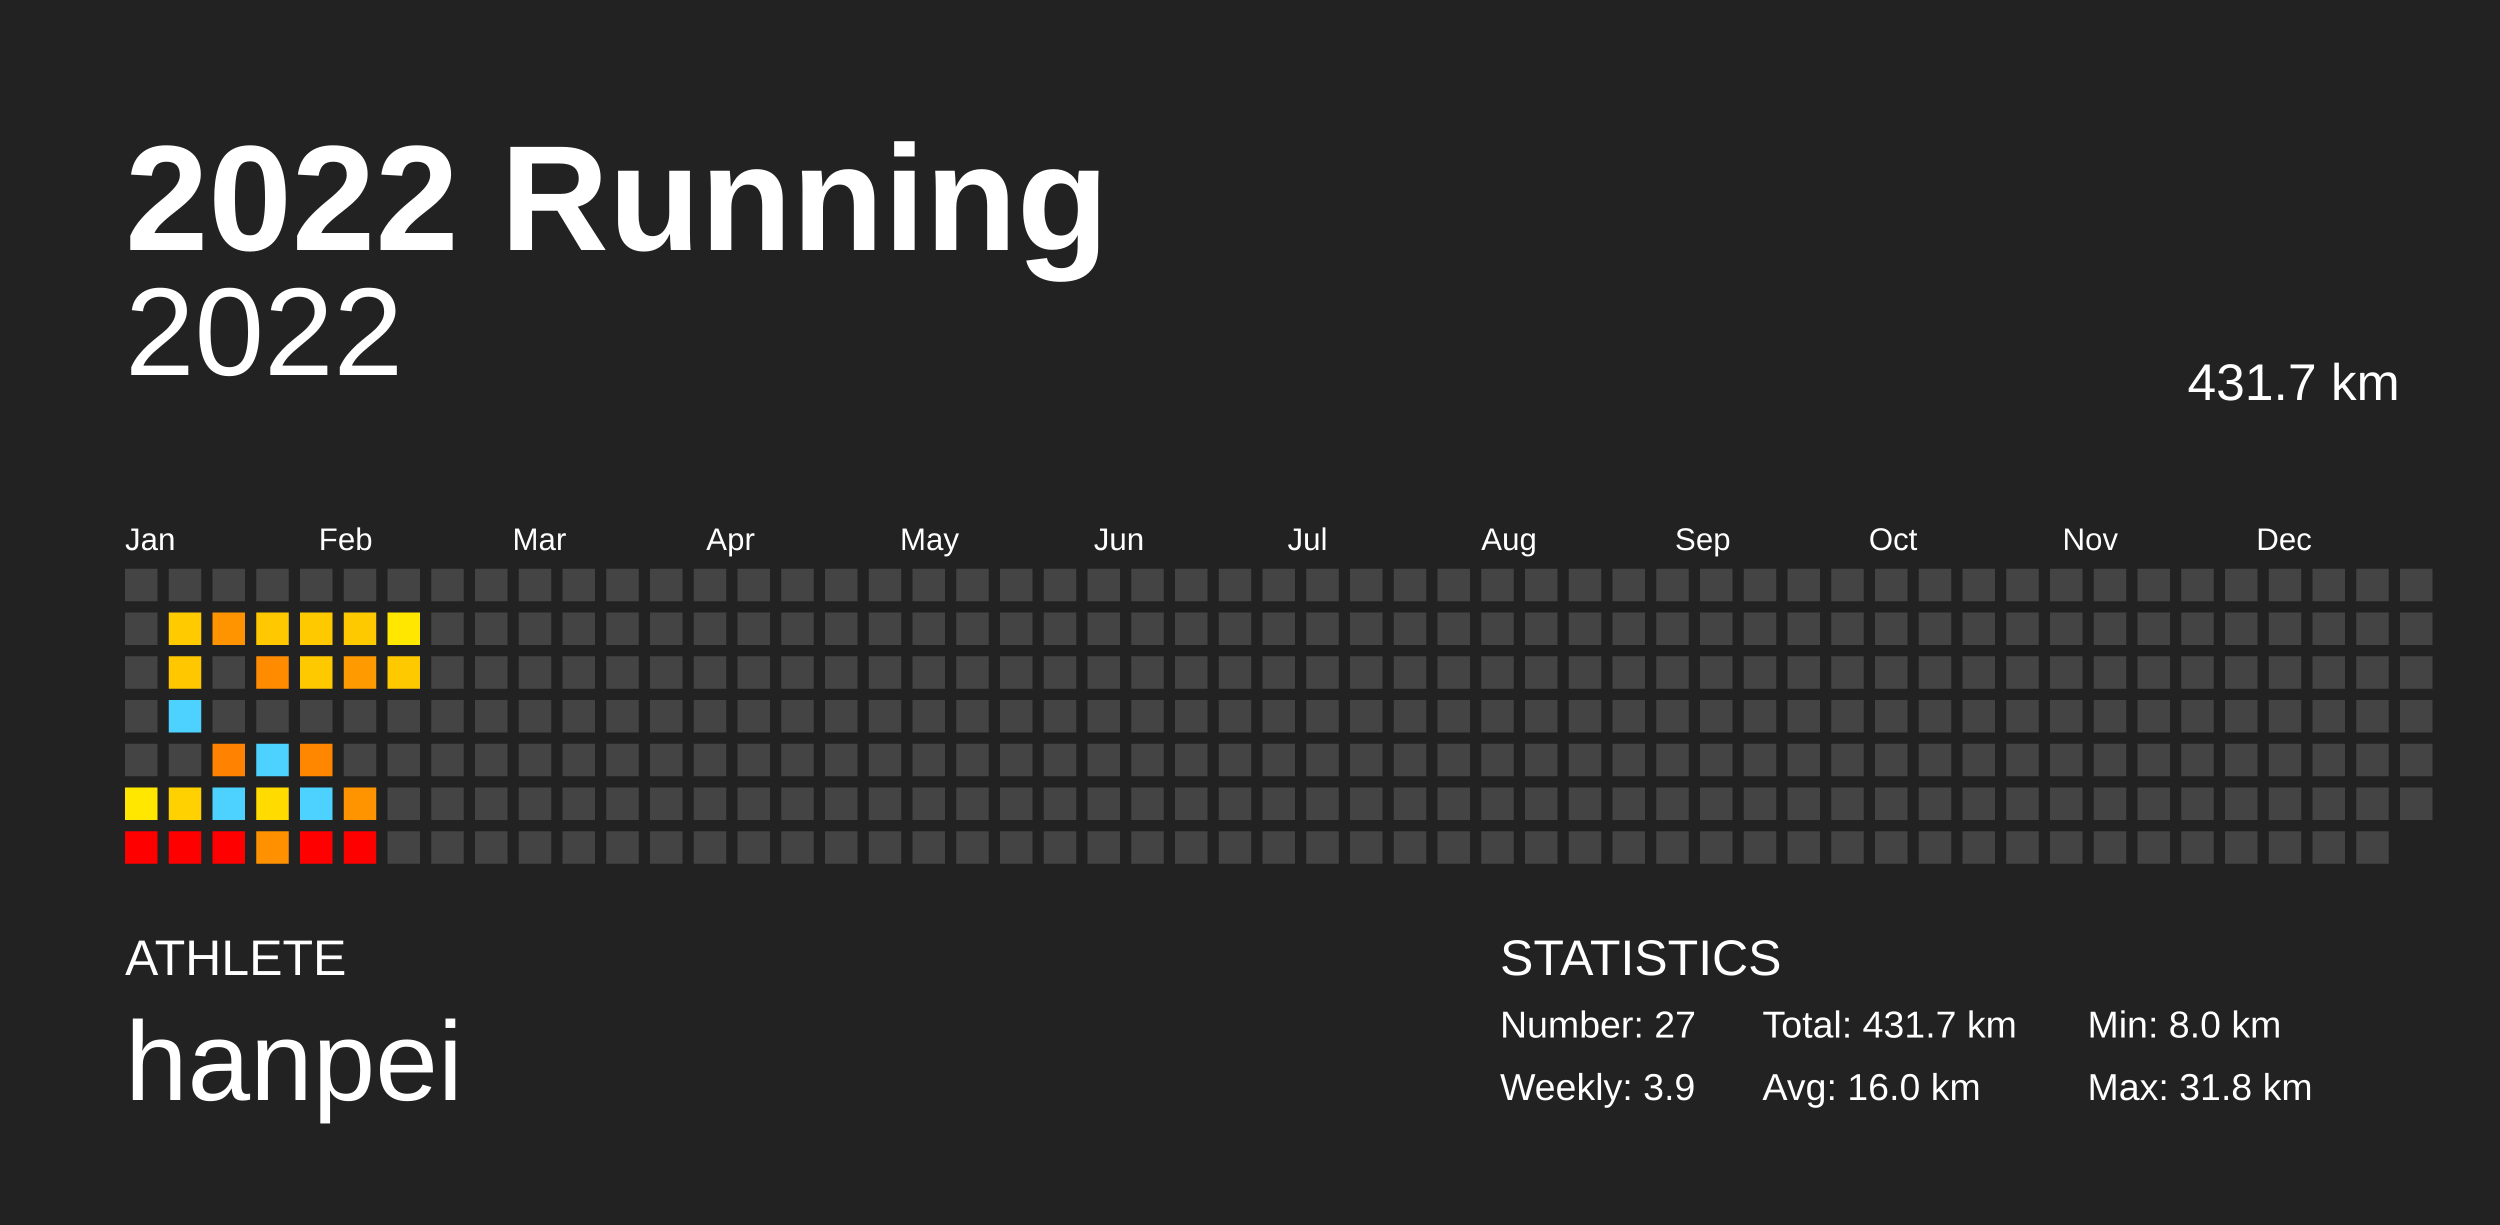
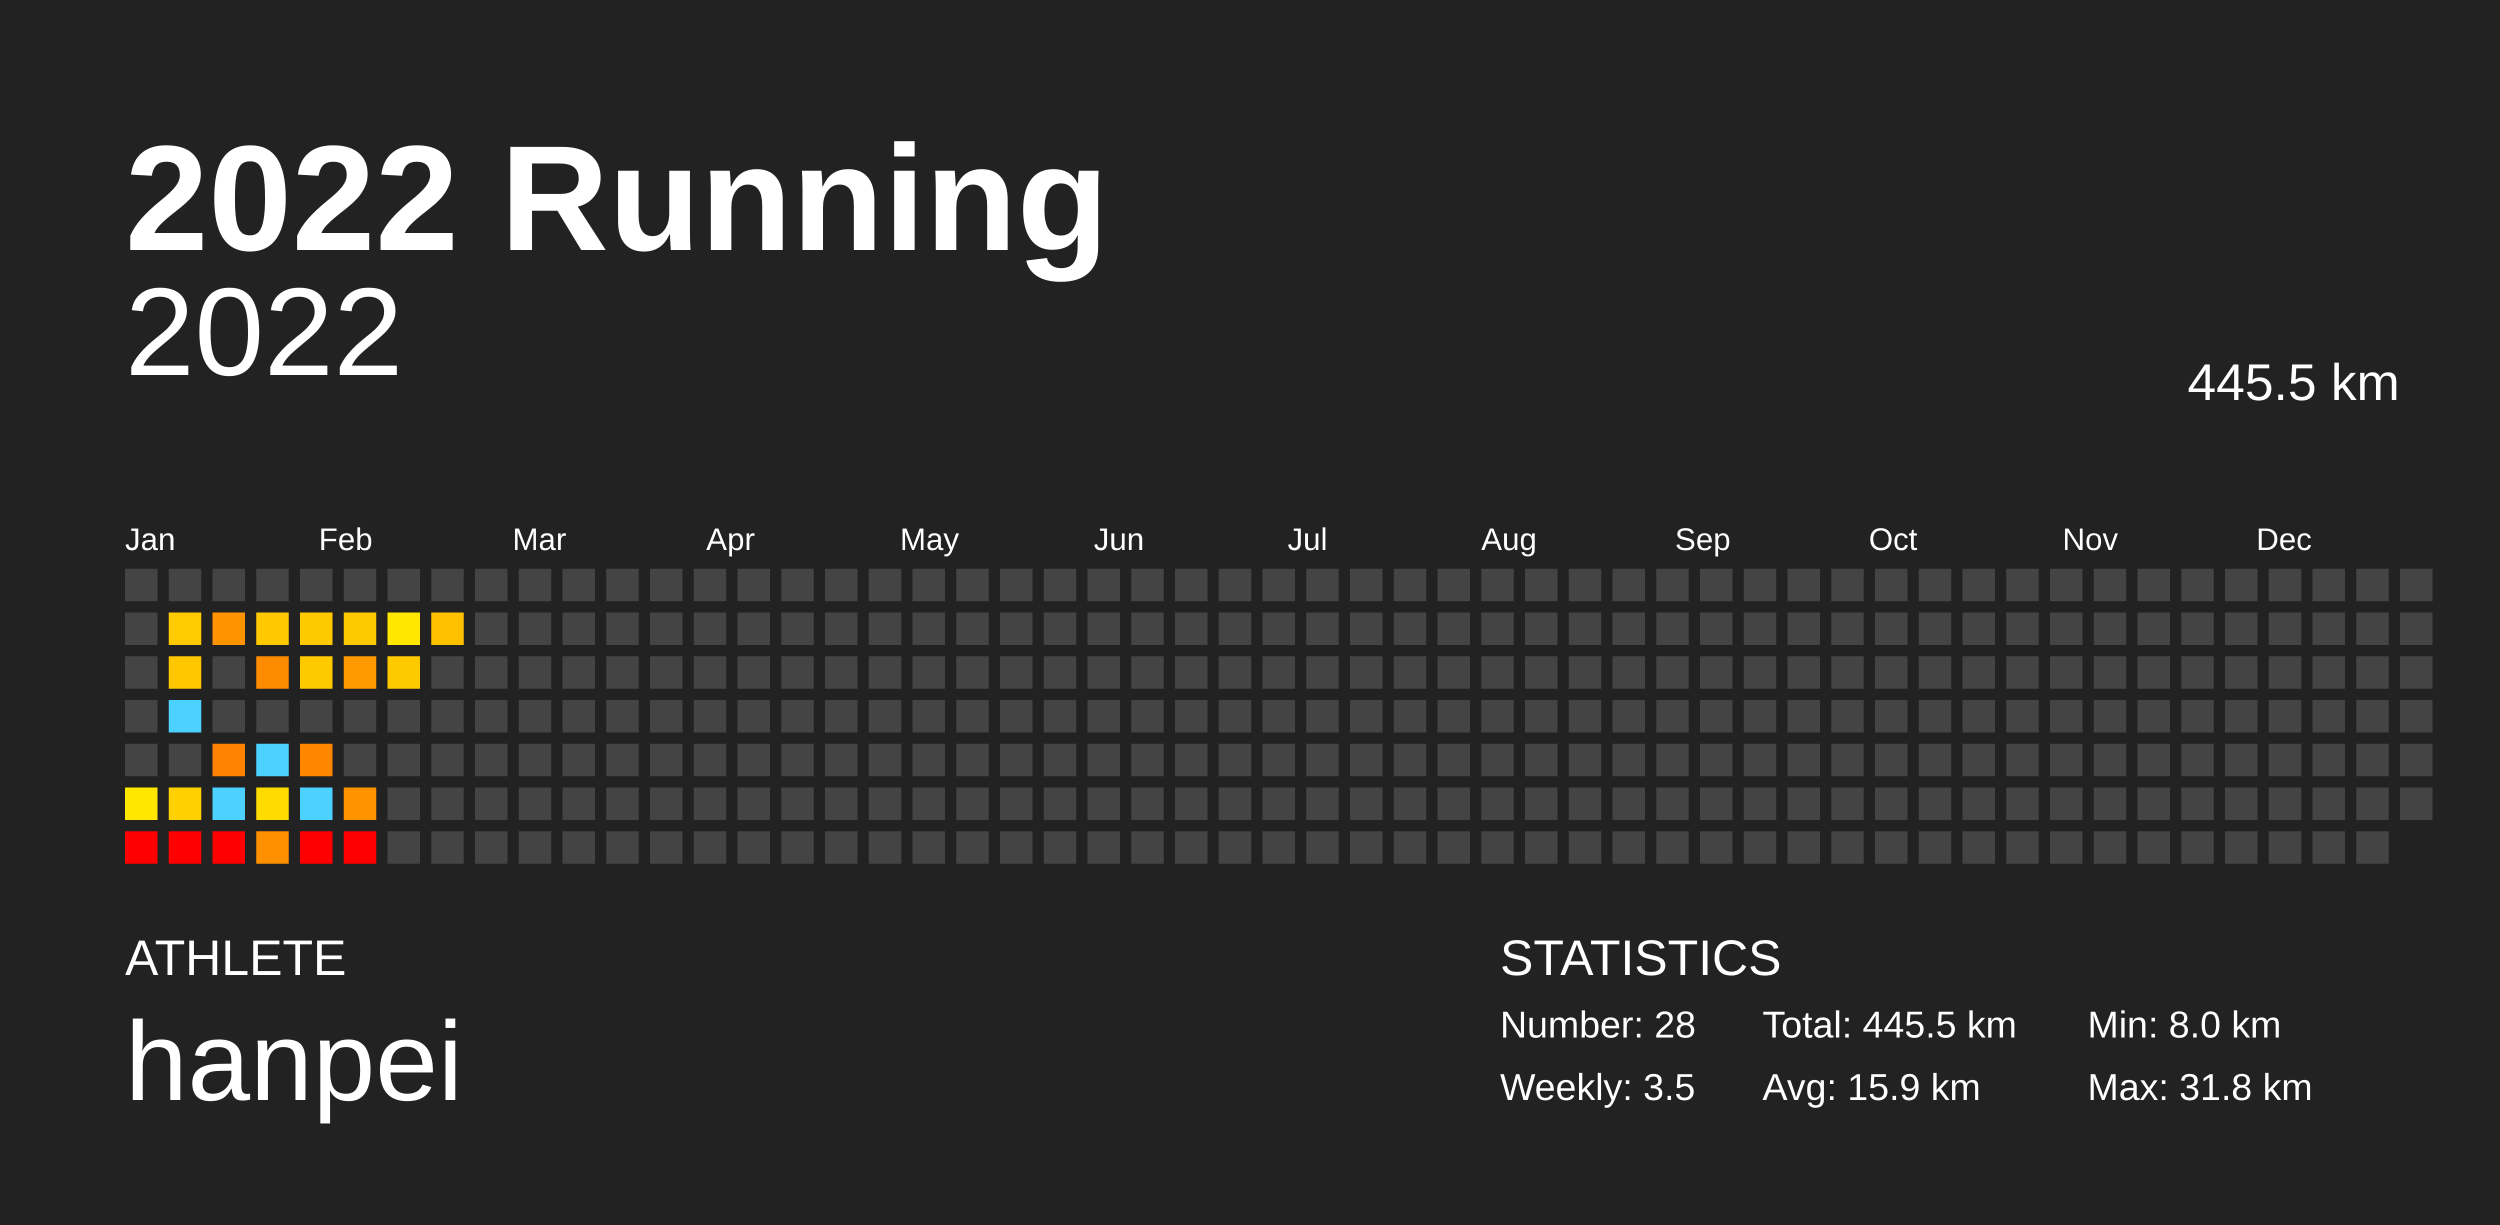
<svg xmlns="http://www.w3.org/2000/svg" baseProfile="full" height="98mm" version="1.1" viewBox="0,0,200,98" width="200mm">
  <defs />
  <rect fill="#222222" height="98" width="200" x="0" y="0" />
  <text fill="#FFFFFF" style="font-size:12px; font-family:Arial; font-weight:bold;" x="10" y="20">2022 Running</text>
  <text fill="#FFFFFF" style="font-size:4px; font-family:Arial" x="10" y="78">ATHLETE</text>
  <text fill="#FFFFFF" style="font-size:9px; font-family:Arial" x="10" y="88">hanpei</text>
  <text fill="#FFFFFF" style="font-size:4px; font-family:Arial" x="120" y="78">STATISTICS</text>
-   <text fill="#FFFFFF" style="font-size:3px; font-family:Arial" x="120" y="83">Number: 27</text>
-   <text fill="#FFFFFF" style="font-size:3px; font-family:Arial" x="120" y="88">Weekly: 3.9</text>
-   <text fill="#FFFFFF" style="font-size:3px; font-family:Arial" x="141" y="83">Total: 431.7 km</text>
-   <text fill="#FFFFFF" style="font-size:3px; font-family:Arial" x="141" y="88">Avg: 16.0 km</text>
+   <text fill="#FFFFFF" style="font-size:3px; font-family:Arial" x="120" y="83">Number: 28</text>
+   <text fill="#FFFFFF" style="font-size:3px; font-family:Arial" x="120" y="88">Weekly: 3.5</text>
+   <text fill="#FFFFFF" style="font-size:3px; font-family:Arial" x="141" y="83">Total: 445.5 km</text>
+   <text fill="#FFFFFF" style="font-size:3px; font-family:Arial" x="141" y="88">Avg: 15.9 km</text>
  <text fill="#FFFFFF" style="font-size:3px; font-family:Arial" x="167" y="83">Min: 8.0 km</text>
  <text fill="#FFFFFF" style="font-size:3px; font-family:Arial" x="167" y="88">Max: 31.8 km</text>
  <text alignment-baseline="hanging" fill="#FFFFFF" style="font-size:10.0px; font-family:Arial;" x="10" y="30">2022</text>
-   <text alignment-baseline="hanging" fill="#FFFFFF" style="font-size:4.125px; font-family:Arial;" x="175" y="32">431.7 km</text>
+   <text alignment-baseline="hanging" fill="#FFFFFF" style="font-size:4.125px; font-family:Arial;" x="175" y="32">445.5 km</text>
  <text fill="#FFFFFF" style="font-size:2.5px; font-family:Arial" x="10.0" y="44">Jan</text>
  <text fill="#FFFFFF" style="font-size:2.5px; font-family:Arial" x="25.5" y="44">Feb</text>
  <text fill="#FFFFFF" style="font-size:2.5px; font-family:Arial" x="41.0" y="44">Mar</text>
  <text fill="#FFFFFF" style="font-size:2.5px; font-family:Arial" x="56.5" y="44">Apr</text>
  <text fill="#FFFFFF" style="font-size:2.5px; font-family:Arial" x="72.0" y="44">May</text>
  <text fill="#FFFFFF" style="font-size:2.5px; font-family:Arial" x="87.5" y="44">Jun</text>
  <text fill="#FFFFFF" style="font-size:2.5px; font-family:Arial" x="103.0" y="44">Jul</text>
  <text fill="#FFFFFF" style="font-size:2.5px; font-family:Arial" x="118.5" y="44">Aug</text>
  <text fill="#FFFFFF" style="font-size:2.5px; font-family:Arial" x="134.0" y="44">Sep</text>
  <text fill="#FFFFFF" style="font-size:2.5px; font-family:Arial" x="149.5" y="44">Oct</text>
  <text fill="#FFFFFF" style="font-size:2.5px; font-family:Arial" x="165.0" y="44">Nov</text>
  <text fill="#FFFFFF" style="font-size:2.5px; font-family:Arial" x="180.5" y="44">Dec</text>
  <rect fill="#444444" height="2.6" width="2.6" x="10.0" y="45.5" />
  <rect fill="#444444" height="2.6" width="2.6" x="10.0" y="49.0" />
  <rect fill="#444444" height="2.6" width="2.6" x="10.0" y="52.5" />
  <rect fill="#444444" height="2.6" width="2.6" x="10.0" y="56.0" />
  <rect fill="#444444" height="2.6" width="2.6" x="10.0" y="59.5" />
  <rect fill="#ffe700" height="2.6" width="2.6" x="10.0" y="63.0" />
  <rect fill="red" height="2.6" width="2.6" x="10.0" y="66.5" />
  <rect fill="#444444" height="2.6" width="2.6" x="13.5" y="45.5" />
  <rect fill="#ffca00" height="2.6" width="2.6" x="13.5" y="49.0" />
  <rect fill="#ffc700" height="2.6" width="2.6" x="13.5" y="52.5" />
  <rect fill="#4dd2ff" height="2.6" width="2.6" x="13.5" y="56.0" />
  <rect fill="#444444" height="2.6" width="2.6" x="13.5" y="59.5" />
  <rect fill="#ffd100" height="2.6" width="2.6" x="13.5" y="63.0" />
  <rect fill="red" height="2.6" width="2.6" x="13.5" y="66.5" />
  <rect fill="#444444" height="2.6" width="2.6" x="17.0" y="45.5" />
  <rect fill="#ff9400" height="2.6" width="2.6" x="17.0" y="49.0" />
  <rect fill="#444444" height="2.6" width="2.6" x="17.0" y="52.5" />
  <rect fill="#444444" height="2.6" width="2.6" x="17.0" y="56.0" />
  <rect fill="#ff8200" height="2.6" width="2.6" x="17.0" y="59.5" />
  <rect fill="#4dd2ff" height="2.6" width="2.6" x="17.0" y="63.0" />
  <rect fill="red" height="2.6" width="2.6" x="17.0" y="66.5" />
  <rect fill="#444444" height="2.6" width="2.6" x="20.5" y="45.5" />
  <rect fill="#ffc800" height="2.6" width="2.6" x="20.5" y="49.0" />
  <rect fill="#ff8b00" height="2.6" width="2.6" x="20.5" y="52.5" />
  <rect fill="#444444" height="2.6" width="2.6" x="20.5" y="56.0" />
  <rect fill="#4dd2ff" height="2.6" width="2.6" x="20.5" y="59.5" />
  <rect fill="#ffdb00" height="2.6" width="2.6" x="20.5" y="63.0" />
  <rect fill="#ff9100" height="2.6" width="2.6" x="20.5" y="66.5" />
  <rect fill="#444444" height="2.6" width="2.6" x="24.0" y="45.5" />
  <rect fill="#ffc900" height="2.6" width="2.6" x="24.0" y="49.0" />
  <rect fill="#ffc900" height="2.6" width="2.6" x="24.0" y="52.5" />
  <rect fill="#444444" height="2.6" width="2.6" x="24.0" y="56.0" />
  <rect fill="#ff8700" height="2.6" width="2.6" x="24.0" y="59.5" />
  <rect fill="#4dd2ff" height="2.6" width="2.6" x="24.0" y="63.0" />
  <rect fill="red" height="2.6" width="2.6" x="24.0" y="66.5" />
  <rect fill="#444444" height="2.6" width="2.6" x="27.5" y="45.5" />
  <rect fill="#ffc900" height="2.6" width="2.6" x="27.5" y="49.0" />
  <rect fill="#ff9a00" height="2.6" width="2.6" x="27.5" y="52.5" />
  <rect fill="#444444" height="2.6" width="2.6" x="27.5" y="56.0" />
  <rect fill="#444444" height="2.6" width="2.6" x="27.5" y="59.5" />
  <rect fill="#ff9400" height="2.6" width="2.6" x="27.5" y="63.0" />
  <rect fill="red" height="2.6" width="2.6" x="27.5" y="66.5" />
  <rect fill="#444444" height="2.6" width="2.6" x="31.0" y="45.5" />
  <rect fill="#ffe700" height="2.6" width="2.6" x="31.0" y="49.0" />
  <rect fill="#ffc900" height="2.6" width="2.6" x="31.0" y="52.5" />
  <rect fill="#444444" height="2.6" width="2.6" x="31.0" y="56.0" />
  <rect fill="#444444" height="2.6" width="2.6" x="31.0" y="59.5" />
  <rect fill="#444444" height="2.6" width="2.6" x="31.0" y="63.0" />
  <rect fill="#444444" height="2.6" width="2.6" x="31.0" y="66.5" />
  <rect fill="#444444" height="2.6" width="2.6" x="34.5" y="45.5" />
-   <rect fill="#444444" height="2.6" width="2.6" x="34.5" y="49.0" />
+   <rect fill="#ffc000" height="2.6" width="2.6" x="34.5" y="49.0" />
  <rect fill="#444444" height="2.6" width="2.6" x="34.5" y="52.5" />
  <rect fill="#444444" height="2.6" width="2.6" x="34.5" y="56.0" />
  <rect fill="#444444" height="2.6" width="2.6" x="34.5" y="59.5" />
  <rect fill="#444444" height="2.6" width="2.6" x="34.5" y="63.0" />
  <rect fill="#444444" height="2.6" width="2.6" x="34.5" y="66.5" />
  <rect fill="#444444" height="2.6" width="2.6" x="38.0" y="45.5" />
  <rect fill="#444444" height="2.6" width="2.6" x="38.0" y="49.0" />
  <rect fill="#444444" height="2.6" width="2.6" x="38.0" y="52.5" />
  <rect fill="#444444" height="2.6" width="2.6" x="38.0" y="56.0" />
  <rect fill="#444444" height="2.6" width="2.6" x="38.0" y="59.5" />
  <rect fill="#444444" height="2.6" width="2.6" x="38.0" y="63.0" />
  <rect fill="#444444" height="2.6" width="2.6" x="38.0" y="66.5" />
  <rect fill="#444444" height="2.6" width="2.6" x="41.5" y="45.5" />
  <rect fill="#444444" height="2.6" width="2.6" x="41.5" y="49.0" />
  <rect fill="#444444" height="2.6" width="2.6" x="41.5" y="52.5" />
  <rect fill="#444444" height="2.6" width="2.6" x="41.5" y="56.0" />
  <rect fill="#444444" height="2.6" width="2.6" x="41.5" y="59.5" />
  <rect fill="#444444" height="2.6" width="2.6" x="41.5" y="63.0" />
  <rect fill="#444444" height="2.6" width="2.6" x="41.5" y="66.5" />
  <rect fill="#444444" height="2.6" width="2.6" x="45.0" y="45.5" />
  <rect fill="#444444" height="2.6" width="2.6" x="45.0" y="49.0" />
  <rect fill="#444444" height="2.6" width="2.6" x="45.0" y="52.5" />
  <rect fill="#444444" height="2.6" width="2.6" x="45.0" y="56.0" />
  <rect fill="#444444" height="2.6" width="2.6" x="45.0" y="59.5" />
  <rect fill="#444444" height="2.6" width="2.6" x="45.0" y="63.0" />
  <rect fill="#444444" height="2.6" width="2.6" x="45.0" y="66.5" />
  <rect fill="#444444" height="2.6" width="2.6" x="48.5" y="45.5" />
  <rect fill="#444444" height="2.6" width="2.6" x="48.5" y="49.0" />
  <rect fill="#444444" height="2.6" width="2.6" x="48.5" y="52.5" />
  <rect fill="#444444" height="2.6" width="2.6" x="48.5" y="56.0" />
  <rect fill="#444444" height="2.6" width="2.6" x="48.5" y="59.5" />
  <rect fill="#444444" height="2.6" width="2.6" x="48.5" y="63.0" />
  <rect fill="#444444" height="2.6" width="2.6" x="48.5" y="66.5" />
  <rect fill="#444444" height="2.6" width="2.6" x="52.0" y="45.5" />
  <rect fill="#444444" height="2.6" width="2.6" x="52.0" y="49.0" />
  <rect fill="#444444" height="2.6" width="2.6" x="52.0" y="52.5" />
  <rect fill="#444444" height="2.6" width="2.6" x="52.0" y="56.0" />
  <rect fill="#444444" height="2.6" width="2.6" x="52.0" y="59.5" />
  <rect fill="#444444" height="2.6" width="2.6" x="52.0" y="63.0" />
  <rect fill="#444444" height="2.6" width="2.6" x="52.0" y="66.5" />
  <rect fill="#444444" height="2.6" width="2.6" x="55.5" y="45.5" />
  <rect fill="#444444" height="2.6" width="2.6" x="55.5" y="49.0" />
  <rect fill="#444444" height="2.6" width="2.6" x="55.5" y="52.5" />
  <rect fill="#444444" height="2.6" width="2.6" x="55.5" y="56.0" />
  <rect fill="#444444" height="2.6" width="2.6" x="55.5" y="59.5" />
  <rect fill="#444444" height="2.6" width="2.6" x="55.5" y="63.0" />
  <rect fill="#444444" height="2.6" width="2.6" x="55.5" y="66.5" />
  <rect fill="#444444" height="2.6" width="2.6" x="59.0" y="45.5" />
  <rect fill="#444444" height="2.6" width="2.6" x="59.0" y="49.0" />
  <rect fill="#444444" height="2.6" width="2.6" x="59.0" y="52.5" />
  <rect fill="#444444" height="2.6" width="2.6" x="59.0" y="56.0" />
  <rect fill="#444444" height="2.6" width="2.6" x="59.0" y="59.5" />
  <rect fill="#444444" height="2.6" width="2.6" x="59.0" y="63.0" />
  <rect fill="#444444" height="2.6" width="2.6" x="59.0" y="66.5" />
  <rect fill="#444444" height="2.6" width="2.6" x="62.5" y="45.5" />
  <rect fill="#444444" height="2.6" width="2.6" x="62.5" y="49.0" />
  <rect fill="#444444" height="2.6" width="2.6" x="62.5" y="52.5" />
  <rect fill="#444444" height="2.6" width="2.6" x="62.5" y="56.0" />
  <rect fill="#444444" height="2.6" width="2.6" x="62.5" y="59.5" />
  <rect fill="#444444" height="2.6" width="2.6" x="62.5" y="63.0" />
  <rect fill="#444444" height="2.6" width="2.6" x="62.5" y="66.5" />
  <rect fill="#444444" height="2.6" width="2.6" x="66.0" y="45.5" />
  <rect fill="#444444" height="2.6" width="2.6" x="66.0" y="49.0" />
  <rect fill="#444444" height="2.6" width="2.6" x="66.0" y="52.5" />
  <rect fill="#444444" height="2.6" width="2.6" x="66.0" y="56.0" />
  <rect fill="#444444" height="2.6" width="2.6" x="66.0" y="59.5" />
  <rect fill="#444444" height="2.6" width="2.6" x="66.0" y="63.0" />
  <rect fill="#444444" height="2.6" width="2.6" x="66.0" y="66.5" />
  <rect fill="#444444" height="2.6" width="2.6" x="69.5" y="45.5" />
  <rect fill="#444444" height="2.6" width="2.6" x="69.5" y="49.0" />
  <rect fill="#444444" height="2.6" width="2.6" x="69.5" y="52.5" />
  <rect fill="#444444" height="2.6" width="2.6" x="69.5" y="56.0" />
  <rect fill="#444444" height="2.6" width="2.6" x="69.5" y="59.5" />
  <rect fill="#444444" height="2.6" width="2.6" x="69.5" y="63.0" />
  <rect fill="#444444" height="2.6" width="2.6" x="69.5" y="66.5" />
  <rect fill="#444444" height="2.6" width="2.6" x="73.0" y="45.5" />
  <rect fill="#444444" height="2.6" width="2.6" x="73.0" y="49.0" />
  <rect fill="#444444" height="2.6" width="2.6" x="73.0" y="52.5" />
  <rect fill="#444444" height="2.6" width="2.6" x="73.0" y="56.0" />
  <rect fill="#444444" height="2.6" width="2.6" x="73.0" y="59.5" />
  <rect fill="#444444" height="2.6" width="2.6" x="73.0" y="63.0" />
  <rect fill="#444444" height="2.6" width="2.6" x="73.0" y="66.5" />
  <rect fill="#444444" height="2.6" width="2.6" x="76.5" y="45.5" />
  <rect fill="#444444" height="2.6" width="2.6" x="76.5" y="49.0" />
  <rect fill="#444444" height="2.6" width="2.6" x="76.5" y="52.5" />
  <rect fill="#444444" height="2.6" width="2.6" x="76.5" y="56.0" />
  <rect fill="#444444" height="2.6" width="2.6" x="76.5" y="59.5" />
  <rect fill="#444444" height="2.6" width="2.6" x="76.5" y="63.0" />
  <rect fill="#444444" height="2.6" width="2.6" x="76.5" y="66.5" />
  <rect fill="#444444" height="2.6" width="2.6" x="80.0" y="45.5" />
  <rect fill="#444444" height="2.6" width="2.6" x="80.0" y="49.0" />
  <rect fill="#444444" height="2.6" width="2.6" x="80.0" y="52.5" />
  <rect fill="#444444" height="2.6" width="2.6" x="80.0" y="56.0" />
  <rect fill="#444444" height="2.6" width="2.6" x="80.0" y="59.5" />
  <rect fill="#444444" height="2.6" width="2.6" x="80.0" y="63.0" />
  <rect fill="#444444" height="2.6" width="2.6" x="80.0" y="66.5" />
  <rect fill="#444444" height="2.6" width="2.6" x="83.5" y="45.5" />
  <rect fill="#444444" height="2.6" width="2.6" x="83.5" y="49.0" />
  <rect fill="#444444" height="2.6" width="2.6" x="83.5" y="52.5" />
  <rect fill="#444444" height="2.6" width="2.6" x="83.5" y="56.0" />
  <rect fill="#444444" height="2.6" width="2.6" x="83.5" y="59.5" />
  <rect fill="#444444" height="2.6" width="2.6" x="83.5" y="63.0" />
  <rect fill="#444444" height="2.6" width="2.6" x="83.5" y="66.5" />
  <rect fill="#444444" height="2.6" width="2.6" x="87.0" y="45.5" />
  <rect fill="#444444" height="2.6" width="2.6" x="87.0" y="49.0" />
  <rect fill="#444444" height="2.6" width="2.6" x="87.0" y="52.5" />
  <rect fill="#444444" height="2.6" width="2.6" x="87.0" y="56.0" />
  <rect fill="#444444" height="2.6" width="2.6" x="87.0" y="59.5" />
  <rect fill="#444444" height="2.6" width="2.6" x="87.0" y="63.0" />
  <rect fill="#444444" height="2.6" width="2.6" x="87.0" y="66.5" />
  <rect fill="#444444" height="2.6" width="2.6" x="90.5" y="45.5" />
  <rect fill="#444444" height="2.6" width="2.6" x="90.5" y="49.0" />
  <rect fill="#444444" height="2.6" width="2.6" x="90.5" y="52.5" />
  <rect fill="#444444" height="2.6" width="2.6" x="90.5" y="56.0" />
  <rect fill="#444444" height="2.6" width="2.6" x="90.5" y="59.5" />
  <rect fill="#444444" height="2.6" width="2.6" x="90.5" y="63.0" />
  <rect fill="#444444" height="2.6" width="2.6" x="90.5" y="66.5" />
  <rect fill="#444444" height="2.6" width="2.6" x="94.0" y="45.5" />
  <rect fill="#444444" height="2.6" width="2.6" x="94.0" y="49.0" />
  <rect fill="#444444" height="2.6" width="2.6" x="94.0" y="52.5" />
  <rect fill="#444444" height="2.6" width="2.6" x="94.0" y="56.0" />
  <rect fill="#444444" height="2.6" width="2.6" x="94.0" y="59.5" />
  <rect fill="#444444" height="2.6" width="2.6" x="94.0" y="63.0" />
  <rect fill="#444444" height="2.6" width="2.6" x="94.0" y="66.5" />
  <rect fill="#444444" height="2.6" width="2.6" x="97.5" y="45.5" />
  <rect fill="#444444" height="2.6" width="2.6" x="97.5" y="49.0" />
  <rect fill="#444444" height="2.6" width="2.6" x="97.5" y="52.5" />
  <rect fill="#444444" height="2.6" width="2.6" x="97.5" y="56.0" />
  <rect fill="#444444" height="2.6" width="2.6" x="97.5" y="59.5" />
  <rect fill="#444444" height="2.6" width="2.6" x="97.5" y="63.0" />
  <rect fill="#444444" height="2.6" width="2.6" x="97.5" y="66.5" />
  <rect fill="#444444" height="2.6" width="2.6" x="101.0" y="45.5" />
  <rect fill="#444444" height="2.6" width="2.6" x="101.0" y="49.0" />
  <rect fill="#444444" height="2.6" width="2.6" x="101.0" y="52.5" />
  <rect fill="#444444" height="2.6" width="2.6" x="101.0" y="56.0" />
  <rect fill="#444444" height="2.6" width="2.6" x="101.0" y="59.5" />
  <rect fill="#444444" height="2.6" width="2.6" x="101.0" y="63.0" />
  <rect fill="#444444" height="2.6" width="2.6" x="101.0" y="66.5" />
  <rect fill="#444444" height="2.6" width="2.6" x="104.5" y="45.5" />
  <rect fill="#444444" height="2.6" width="2.6" x="104.5" y="49.0" />
  <rect fill="#444444" height="2.6" width="2.6" x="104.5" y="52.5" />
  <rect fill="#444444" height="2.6" width="2.6" x="104.5" y="56.0" />
  <rect fill="#444444" height="2.6" width="2.6" x="104.5" y="59.5" />
  <rect fill="#444444" height="2.6" width="2.6" x="104.5" y="63.0" />
  <rect fill="#444444" height="2.6" width="2.6" x="104.5" y="66.5" />
  <rect fill="#444444" height="2.6" width="2.6" x="108.0" y="45.5" />
  <rect fill="#444444" height="2.6" width="2.6" x="108.0" y="49.0" />
  <rect fill="#444444" height="2.6" width="2.6" x="108.0" y="52.5" />
  <rect fill="#444444" height="2.6" width="2.6" x="108.0" y="56.0" />
  <rect fill="#444444" height="2.6" width="2.6" x="108.0" y="59.5" />
  <rect fill="#444444" height="2.6" width="2.6" x="108.0" y="63.0" />
  <rect fill="#444444" height="2.6" width="2.6" x="108.0" y="66.5" />
  <rect fill="#444444" height="2.6" width="2.6" x="111.5" y="45.5" />
  <rect fill="#444444" height="2.6" width="2.6" x="111.5" y="49.0" />
  <rect fill="#444444" height="2.6" width="2.6" x="111.5" y="52.5" />
  <rect fill="#444444" height="2.6" width="2.6" x="111.5" y="56.0" />
  <rect fill="#444444" height="2.6" width="2.6" x="111.5" y="59.5" />
  <rect fill="#444444" height="2.6" width="2.6" x="111.5" y="63.0" />
  <rect fill="#444444" height="2.6" width="2.6" x="111.5" y="66.5" />
  <rect fill="#444444" height="2.6" width="2.6" x="115.0" y="45.5" />
  <rect fill="#444444" height="2.6" width="2.6" x="115.0" y="49.0" />
  <rect fill="#444444" height="2.6" width="2.6" x="115.0" y="52.5" />
  <rect fill="#444444" height="2.6" width="2.6" x="115.0" y="56.0" />
  <rect fill="#444444" height="2.6" width="2.6" x="115.0" y="59.5" />
  <rect fill="#444444" height="2.6" width="2.6" x="115.0" y="63.0" />
  <rect fill="#444444" height="2.6" width="2.6" x="115.0" y="66.5" />
  <rect fill="#444444" height="2.6" width="2.6" x="118.5" y="45.5" />
  <rect fill="#444444" height="2.6" width="2.6" x="118.5" y="49.0" />
  <rect fill="#444444" height="2.6" width="2.6" x="118.5" y="52.5" />
  <rect fill="#444444" height="2.6" width="2.6" x="118.5" y="56.0" />
  <rect fill="#444444" height="2.6" width="2.6" x="118.5" y="59.5" />
  <rect fill="#444444" height="2.6" width="2.6" x="118.5" y="63.0" />
  <rect fill="#444444" height="2.6" width="2.6" x="118.5" y="66.5" />
  <rect fill="#444444" height="2.6" width="2.6" x="122.0" y="45.5" />
  <rect fill="#444444" height="2.6" width="2.6" x="122.0" y="49.0" />
  <rect fill="#444444" height="2.6" width="2.6" x="122.0" y="52.5" />
  <rect fill="#444444" height="2.6" width="2.6" x="122.0" y="56.0" />
  <rect fill="#444444" height="2.6" width="2.6" x="122.0" y="59.5" />
  <rect fill="#444444" height="2.6" width="2.6" x="122.0" y="63.0" />
  <rect fill="#444444" height="2.6" width="2.6" x="122.0" y="66.5" />
  <rect fill="#444444" height="2.6" width="2.6" x="125.5" y="45.5" />
  <rect fill="#444444" height="2.6" width="2.6" x="125.5" y="49.0" />
  <rect fill="#444444" height="2.6" width="2.6" x="125.5" y="52.5" />
  <rect fill="#444444" height="2.6" width="2.6" x="125.5" y="56.0" />
  <rect fill="#444444" height="2.6" width="2.6" x="125.5" y="59.5" />
  <rect fill="#444444" height="2.6" width="2.6" x="125.5" y="63.0" />
  <rect fill="#444444" height="2.6" width="2.6" x="125.5" y="66.5" />
  <rect fill="#444444" height="2.6" width="2.6" x="129.0" y="45.5" />
  <rect fill="#444444" height="2.6" width="2.6" x="129.0" y="49.0" />
  <rect fill="#444444" height="2.6" width="2.6" x="129.0" y="52.5" />
  <rect fill="#444444" height="2.6" width="2.6" x="129.0" y="56.0" />
  <rect fill="#444444" height="2.6" width="2.6" x="129.0" y="59.5" />
  <rect fill="#444444" height="2.6" width="2.6" x="129.0" y="63.0" />
  <rect fill="#444444" height="2.6" width="2.6" x="129.0" y="66.5" />
  <rect fill="#444444" height="2.6" width="2.6" x="132.5" y="45.5" />
  <rect fill="#444444" height="2.6" width="2.6" x="132.5" y="49.0" />
  <rect fill="#444444" height="2.6" width="2.6" x="132.5" y="52.5" />
  <rect fill="#444444" height="2.6" width="2.6" x="132.5" y="56.0" />
  <rect fill="#444444" height="2.6" width="2.6" x="132.5" y="59.5" />
  <rect fill="#444444" height="2.6" width="2.6" x="132.5" y="63.0" />
  <rect fill="#444444" height="2.6" width="2.6" x="132.5" y="66.5" />
  <rect fill="#444444" height="2.6" width="2.6" x="136.0" y="45.5" />
  <rect fill="#444444" height="2.6" width="2.6" x="136.0" y="49.0" />
  <rect fill="#444444" height="2.6" width="2.6" x="136.0" y="52.5" />
  <rect fill="#444444" height="2.6" width="2.6" x="136.0" y="56.0" />
  <rect fill="#444444" height="2.6" width="2.6" x="136.0" y="59.5" />
  <rect fill="#444444" height="2.6" width="2.6" x="136.0" y="63.0" />
  <rect fill="#444444" height="2.6" width="2.6" x="136.0" y="66.5" />
  <rect fill="#444444" height="2.6" width="2.6" x="139.5" y="45.5" />
  <rect fill="#444444" height="2.6" width="2.6" x="139.5" y="49.0" />
  <rect fill="#444444" height="2.6" width="2.6" x="139.5" y="52.5" />
  <rect fill="#444444" height="2.6" width="2.6" x="139.5" y="56.0" />
  <rect fill="#444444" height="2.6" width="2.6" x="139.5" y="59.5" />
  <rect fill="#444444" height="2.6" width="2.6" x="139.5" y="63.0" />
  <rect fill="#444444" height="2.6" width="2.6" x="139.5" y="66.5" />
  <rect fill="#444444" height="2.6" width="2.6" x="143.0" y="45.5" />
  <rect fill="#444444" height="2.6" width="2.6" x="143.0" y="49.0" />
  <rect fill="#444444" height="2.6" width="2.6" x="143.0" y="52.5" />
  <rect fill="#444444" height="2.6" width="2.6" x="143.0" y="56.0" />
  <rect fill="#444444" height="2.6" width="2.6" x="143.0" y="59.5" />
  <rect fill="#444444" height="2.6" width="2.6" x="143.0" y="63.0" />
  <rect fill="#444444" height="2.6" width="2.6" x="143.0" y="66.5" />
  <rect fill="#444444" height="2.6" width="2.6" x="146.5" y="45.5" />
  <rect fill="#444444" height="2.6" width="2.6" x="146.5" y="49.0" />
  <rect fill="#444444" height="2.6" width="2.6" x="146.5" y="52.5" />
  <rect fill="#444444" height="2.6" width="2.6" x="146.5" y="56.0" />
  <rect fill="#444444" height="2.6" width="2.6" x="146.5" y="59.5" />
  <rect fill="#444444" height="2.6" width="2.6" x="146.5" y="63.0" />
  <rect fill="#444444" height="2.6" width="2.6" x="146.5" y="66.5" />
  <rect fill="#444444" height="2.6" width="2.6" x="150.0" y="45.5" />
  <rect fill="#444444" height="2.6" width="2.6" x="150.0" y="49.0" />
  <rect fill="#444444" height="2.6" width="2.6" x="150.0" y="52.5" />
  <rect fill="#444444" height="2.6" width="2.6" x="150.0" y="56.0" />
  <rect fill="#444444" height="2.6" width="2.6" x="150.0" y="59.5" />
  <rect fill="#444444" height="2.6" width="2.6" x="150.0" y="63.0" />
  <rect fill="#444444" height="2.6" width="2.6" x="150.0" y="66.5" />
  <rect fill="#444444" height="2.6" width="2.6" x="153.5" y="45.5" />
  <rect fill="#444444" height="2.6" width="2.6" x="153.5" y="49.0" />
  <rect fill="#444444" height="2.6" width="2.6" x="153.5" y="52.5" />
  <rect fill="#444444" height="2.6" width="2.6" x="153.5" y="56.0" />
  <rect fill="#444444" height="2.6" width="2.6" x="153.5" y="59.5" />
  <rect fill="#444444" height="2.6" width="2.6" x="153.5" y="63.0" />
  <rect fill="#444444" height="2.6" width="2.6" x="153.5" y="66.5" />
  <rect fill="#444444" height="2.6" width="2.6" x="157.0" y="45.5" />
  <rect fill="#444444" height="2.6" width="2.6" x="157.0" y="49.0" />
  <rect fill="#444444" height="2.6" width="2.6" x="157.0" y="52.5" />
  <rect fill="#444444" height="2.6" width="2.6" x="157.0" y="56.0" />
  <rect fill="#444444" height="2.6" width="2.6" x="157.0" y="59.5" />
  <rect fill="#444444" height="2.6" width="2.6" x="157.0" y="63.0" />
  <rect fill="#444444" height="2.6" width="2.6" x="157.0" y="66.5" />
  <rect fill="#444444" height="2.6" width="2.6" x="160.5" y="45.5" />
  <rect fill="#444444" height="2.6" width="2.6" x="160.5" y="49.0" />
  <rect fill="#444444" height="2.6" width="2.6" x="160.5" y="52.5" />
  <rect fill="#444444" height="2.6" width="2.6" x="160.5" y="56.0" />
  <rect fill="#444444" height="2.6" width="2.6" x="160.5" y="59.5" />
  <rect fill="#444444" height="2.6" width="2.6" x="160.5" y="63.0" />
  <rect fill="#444444" height="2.6" width="2.6" x="160.5" y="66.5" />
  <rect fill="#444444" height="2.6" width="2.6" x="164.0" y="45.5" />
  <rect fill="#444444" height="2.6" width="2.6" x="164.0" y="49.0" />
  <rect fill="#444444" height="2.6" width="2.6" x="164.0" y="52.5" />
  <rect fill="#444444" height="2.6" width="2.6" x="164.0" y="56.0" />
  <rect fill="#444444" height="2.6" width="2.6" x="164.0" y="59.5" />
  <rect fill="#444444" height="2.6" width="2.6" x="164.0" y="63.0" />
  <rect fill="#444444" height="2.6" width="2.6" x="164.0" y="66.5" />
  <rect fill="#444444" height="2.6" width="2.6" x="167.5" y="45.5" />
  <rect fill="#444444" height="2.6" width="2.6" x="167.5" y="49.0" />
  <rect fill="#444444" height="2.6" width="2.6" x="167.5" y="52.5" />
  <rect fill="#444444" height="2.6" width="2.6" x="167.5" y="56.0" />
  <rect fill="#444444" height="2.6" width="2.6" x="167.5" y="59.5" />
  <rect fill="#444444" height="2.6" width="2.6" x="167.5" y="63.0" />
  <rect fill="#444444" height="2.6" width="2.6" x="167.5" y="66.5" />
  <rect fill="#444444" height="2.6" width="2.6" x="171.0" y="45.5" />
  <rect fill="#444444" height="2.6" width="2.6" x="171.0" y="49.0" />
  <rect fill="#444444" height="2.6" width="2.6" x="171.0" y="52.5" />
  <rect fill="#444444" height="2.6" width="2.6" x="171.0" y="56.0" />
  <rect fill="#444444" height="2.6" width="2.6" x="171.0" y="59.5" />
  <rect fill="#444444" height="2.6" width="2.6" x="171.0" y="63.0" />
  <rect fill="#444444" height="2.6" width="2.6" x="171.0" y="66.5" />
  <rect fill="#444444" height="2.6" width="2.6" x="174.5" y="45.5" />
  <rect fill="#444444" height="2.6" width="2.6" x="174.5" y="49.0" />
  <rect fill="#444444" height="2.6" width="2.6" x="174.5" y="52.5" />
  <rect fill="#444444" height="2.6" width="2.6" x="174.5" y="56.0" />
  <rect fill="#444444" height="2.6" width="2.6" x="174.5" y="59.5" />
  <rect fill="#444444" height="2.6" width="2.6" x="174.5" y="63.0" />
  <rect fill="#444444" height="2.6" width="2.6" x="174.5" y="66.5" />
  <rect fill="#444444" height="2.6" width="2.6" x="178.0" y="45.5" />
  <rect fill="#444444" height="2.6" width="2.6" x="178.0" y="49.0" />
  <rect fill="#444444" height="2.6" width="2.6" x="178.0" y="52.5" />
  <rect fill="#444444" height="2.6" width="2.6" x="178.0" y="56.0" />
  <rect fill="#444444" height="2.6" width="2.6" x="178.0" y="59.5" />
  <rect fill="#444444" height="2.6" width="2.6" x="178.0" y="63.0" />
  <rect fill="#444444" height="2.6" width="2.6" x="178.0" y="66.5" />
  <rect fill="#444444" height="2.6" width="2.6" x="181.5" y="45.5" />
  <rect fill="#444444" height="2.6" width="2.6" x="181.5" y="49.0" />
  <rect fill="#444444" height="2.6" width="2.6" x="181.5" y="52.5" />
  <rect fill="#444444" height="2.6" width="2.6" x="181.5" y="56.0" />
  <rect fill="#444444" height="2.6" width="2.6" x="181.5" y="59.5" />
  <rect fill="#444444" height="2.6" width="2.6" x="181.5" y="63.0" />
  <rect fill="#444444" height="2.6" width="2.6" x="181.5" y="66.5" />
  <rect fill="#444444" height="2.6" width="2.6" x="185.0" y="45.5" />
  <rect fill="#444444" height="2.6" width="2.6" x="185.0" y="49.0" />
  <rect fill="#444444" height="2.6" width="2.6" x="185.0" y="52.5" />
  <rect fill="#444444" height="2.6" width="2.6" x="185.0" y="56.0" />
  <rect fill="#444444" height="2.6" width="2.6" x="185.0" y="59.5" />
  <rect fill="#444444" height="2.6" width="2.6" x="185.0" y="63.0" />
  <rect fill="#444444" height="2.6" width="2.6" x="185.0" y="66.5" />
  <rect fill="#444444" height="2.6" width="2.6" x="188.5" y="45.5" />
  <rect fill="#444444" height="2.6" width="2.6" x="188.5" y="49.0" />
  <rect fill="#444444" height="2.6" width="2.6" x="188.5" y="52.5" />
  <rect fill="#444444" height="2.6" width="2.6" x="188.5" y="56.0" />
  <rect fill="#444444" height="2.6" width="2.6" x="188.5" y="59.5" />
  <rect fill="#444444" height="2.6" width="2.6" x="188.5" y="63.0" />
  <rect fill="#444444" height="2.6" width="2.6" x="188.5" y="66.5" />
  <rect fill="#444444" height="2.6" width="2.6" x="192.0" y="45.5" />
  <rect fill="#444444" height="2.6" width="2.6" x="192.0" y="49.0" />
  <rect fill="#444444" height="2.6" width="2.6" x="192.0" y="52.5" />
  <rect fill="#444444" height="2.6" width="2.6" x="192.0" y="56.0" />
  <rect fill="#444444" height="2.6" width="2.6" x="192.0" y="59.5" />
  <rect fill="#444444" height="2.6" width="2.6" x="192.0" y="63.0" />
</svg>
